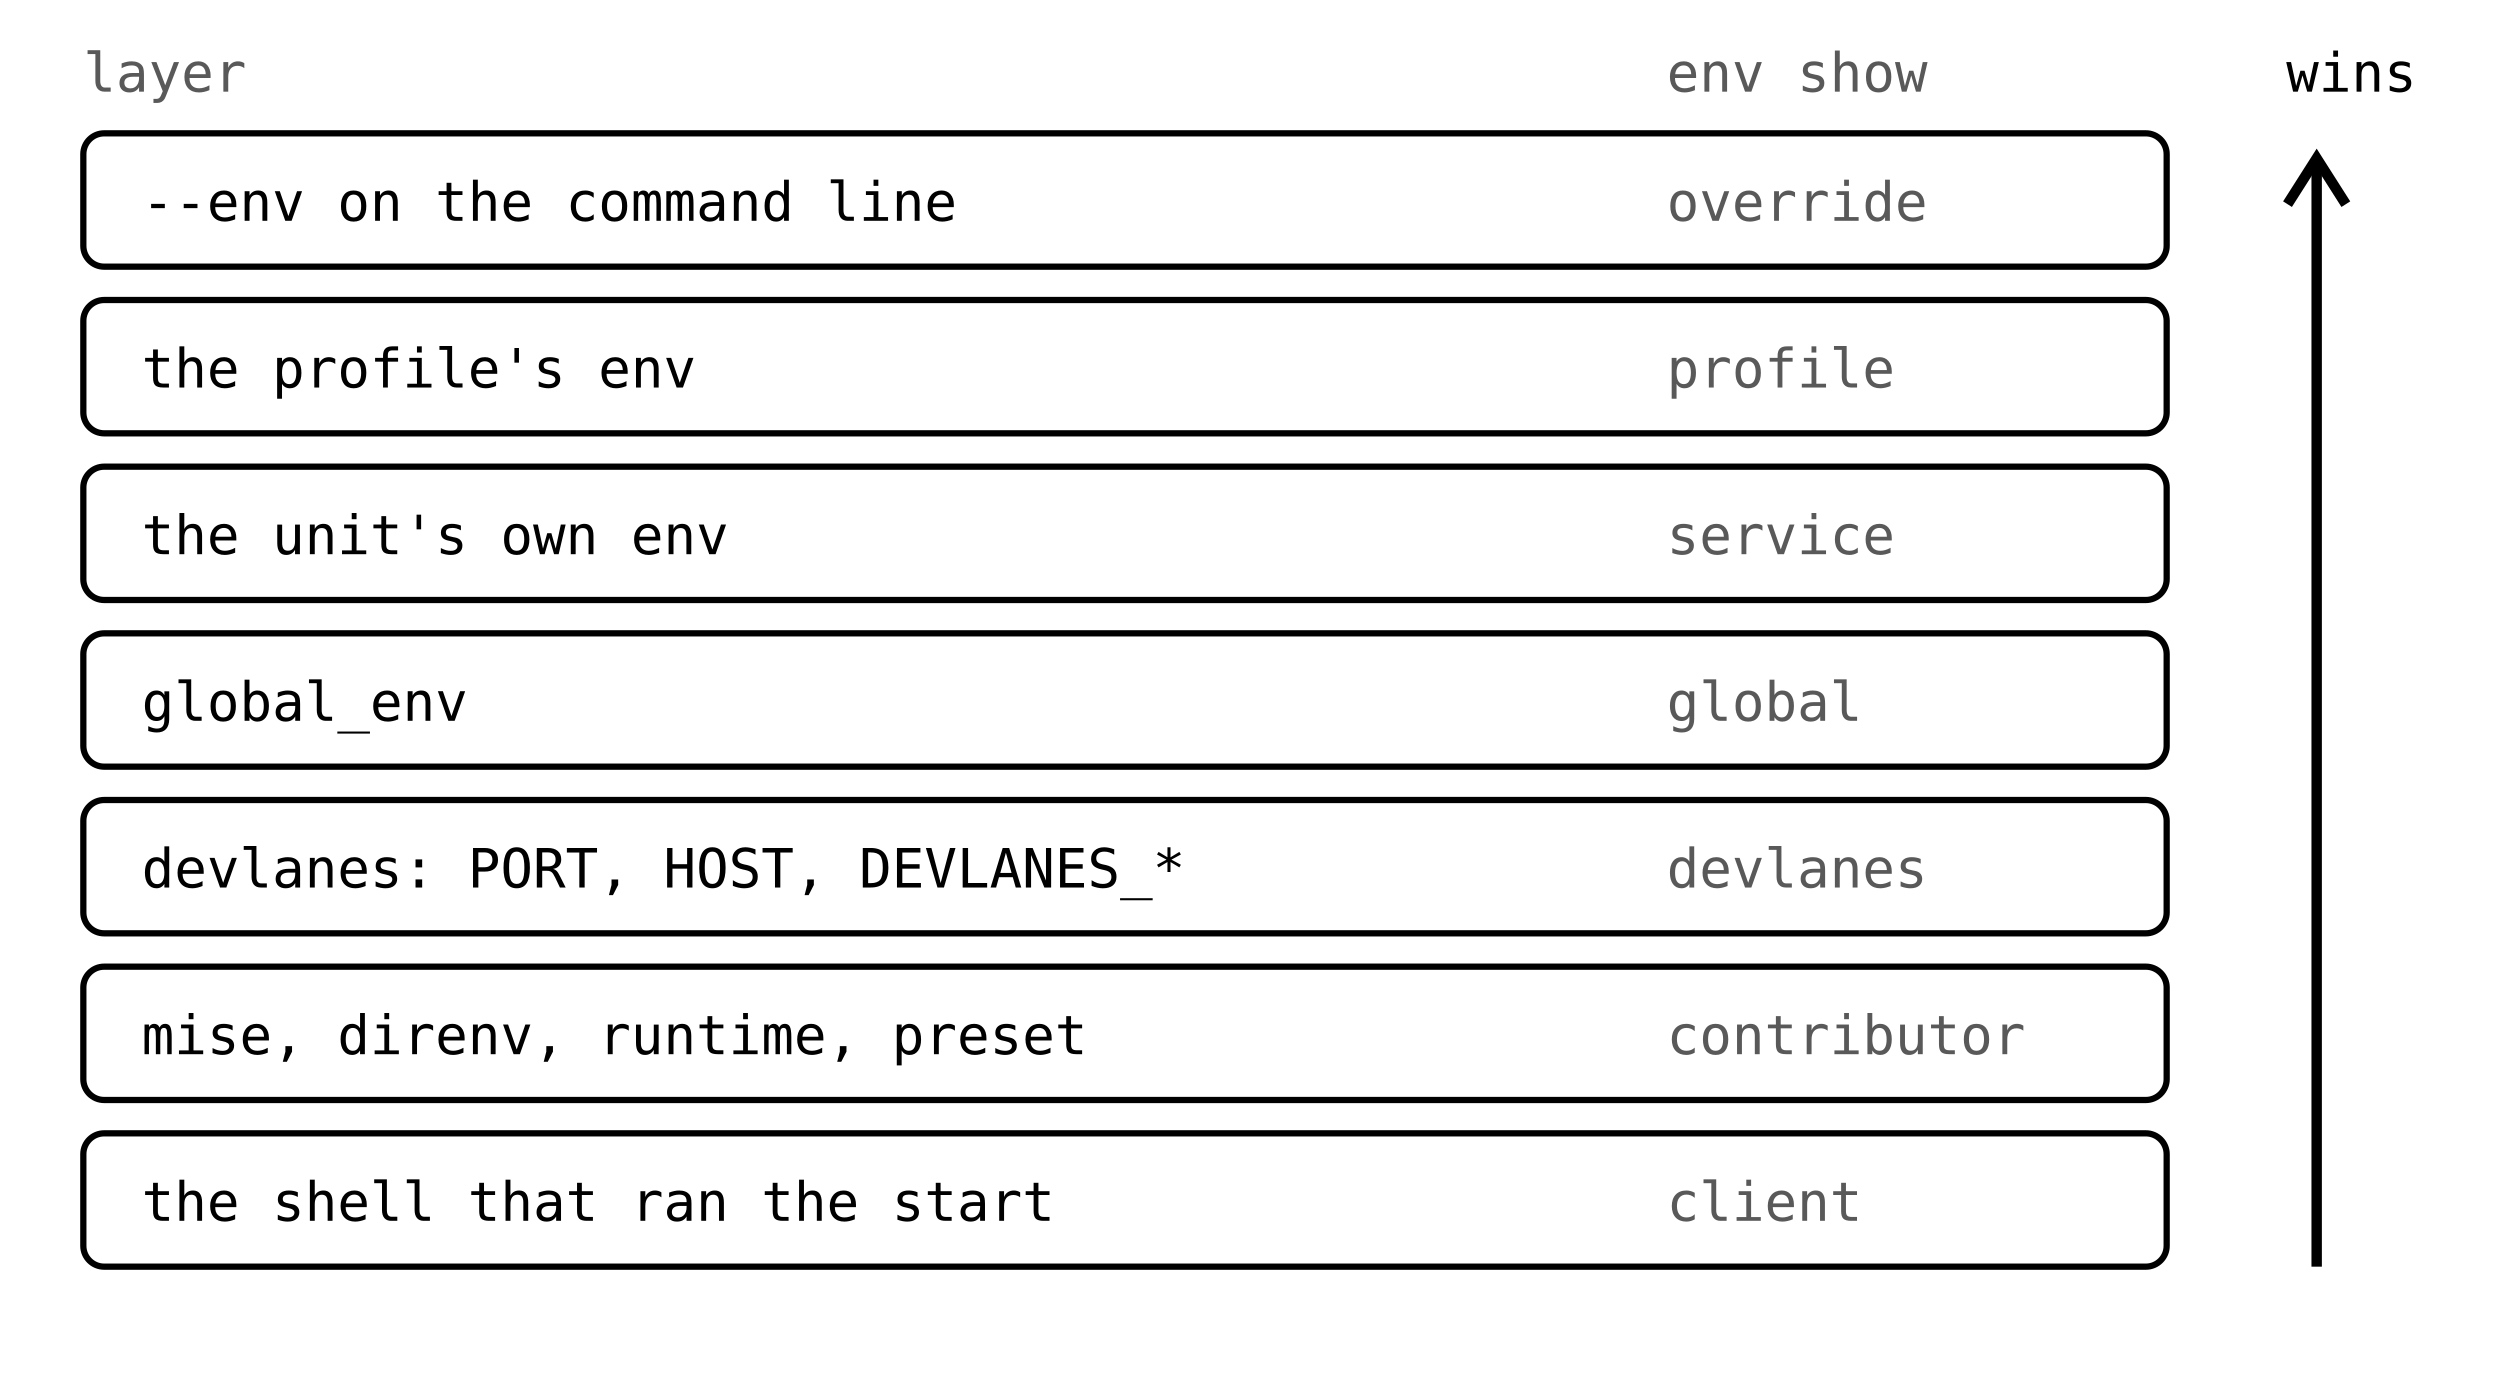
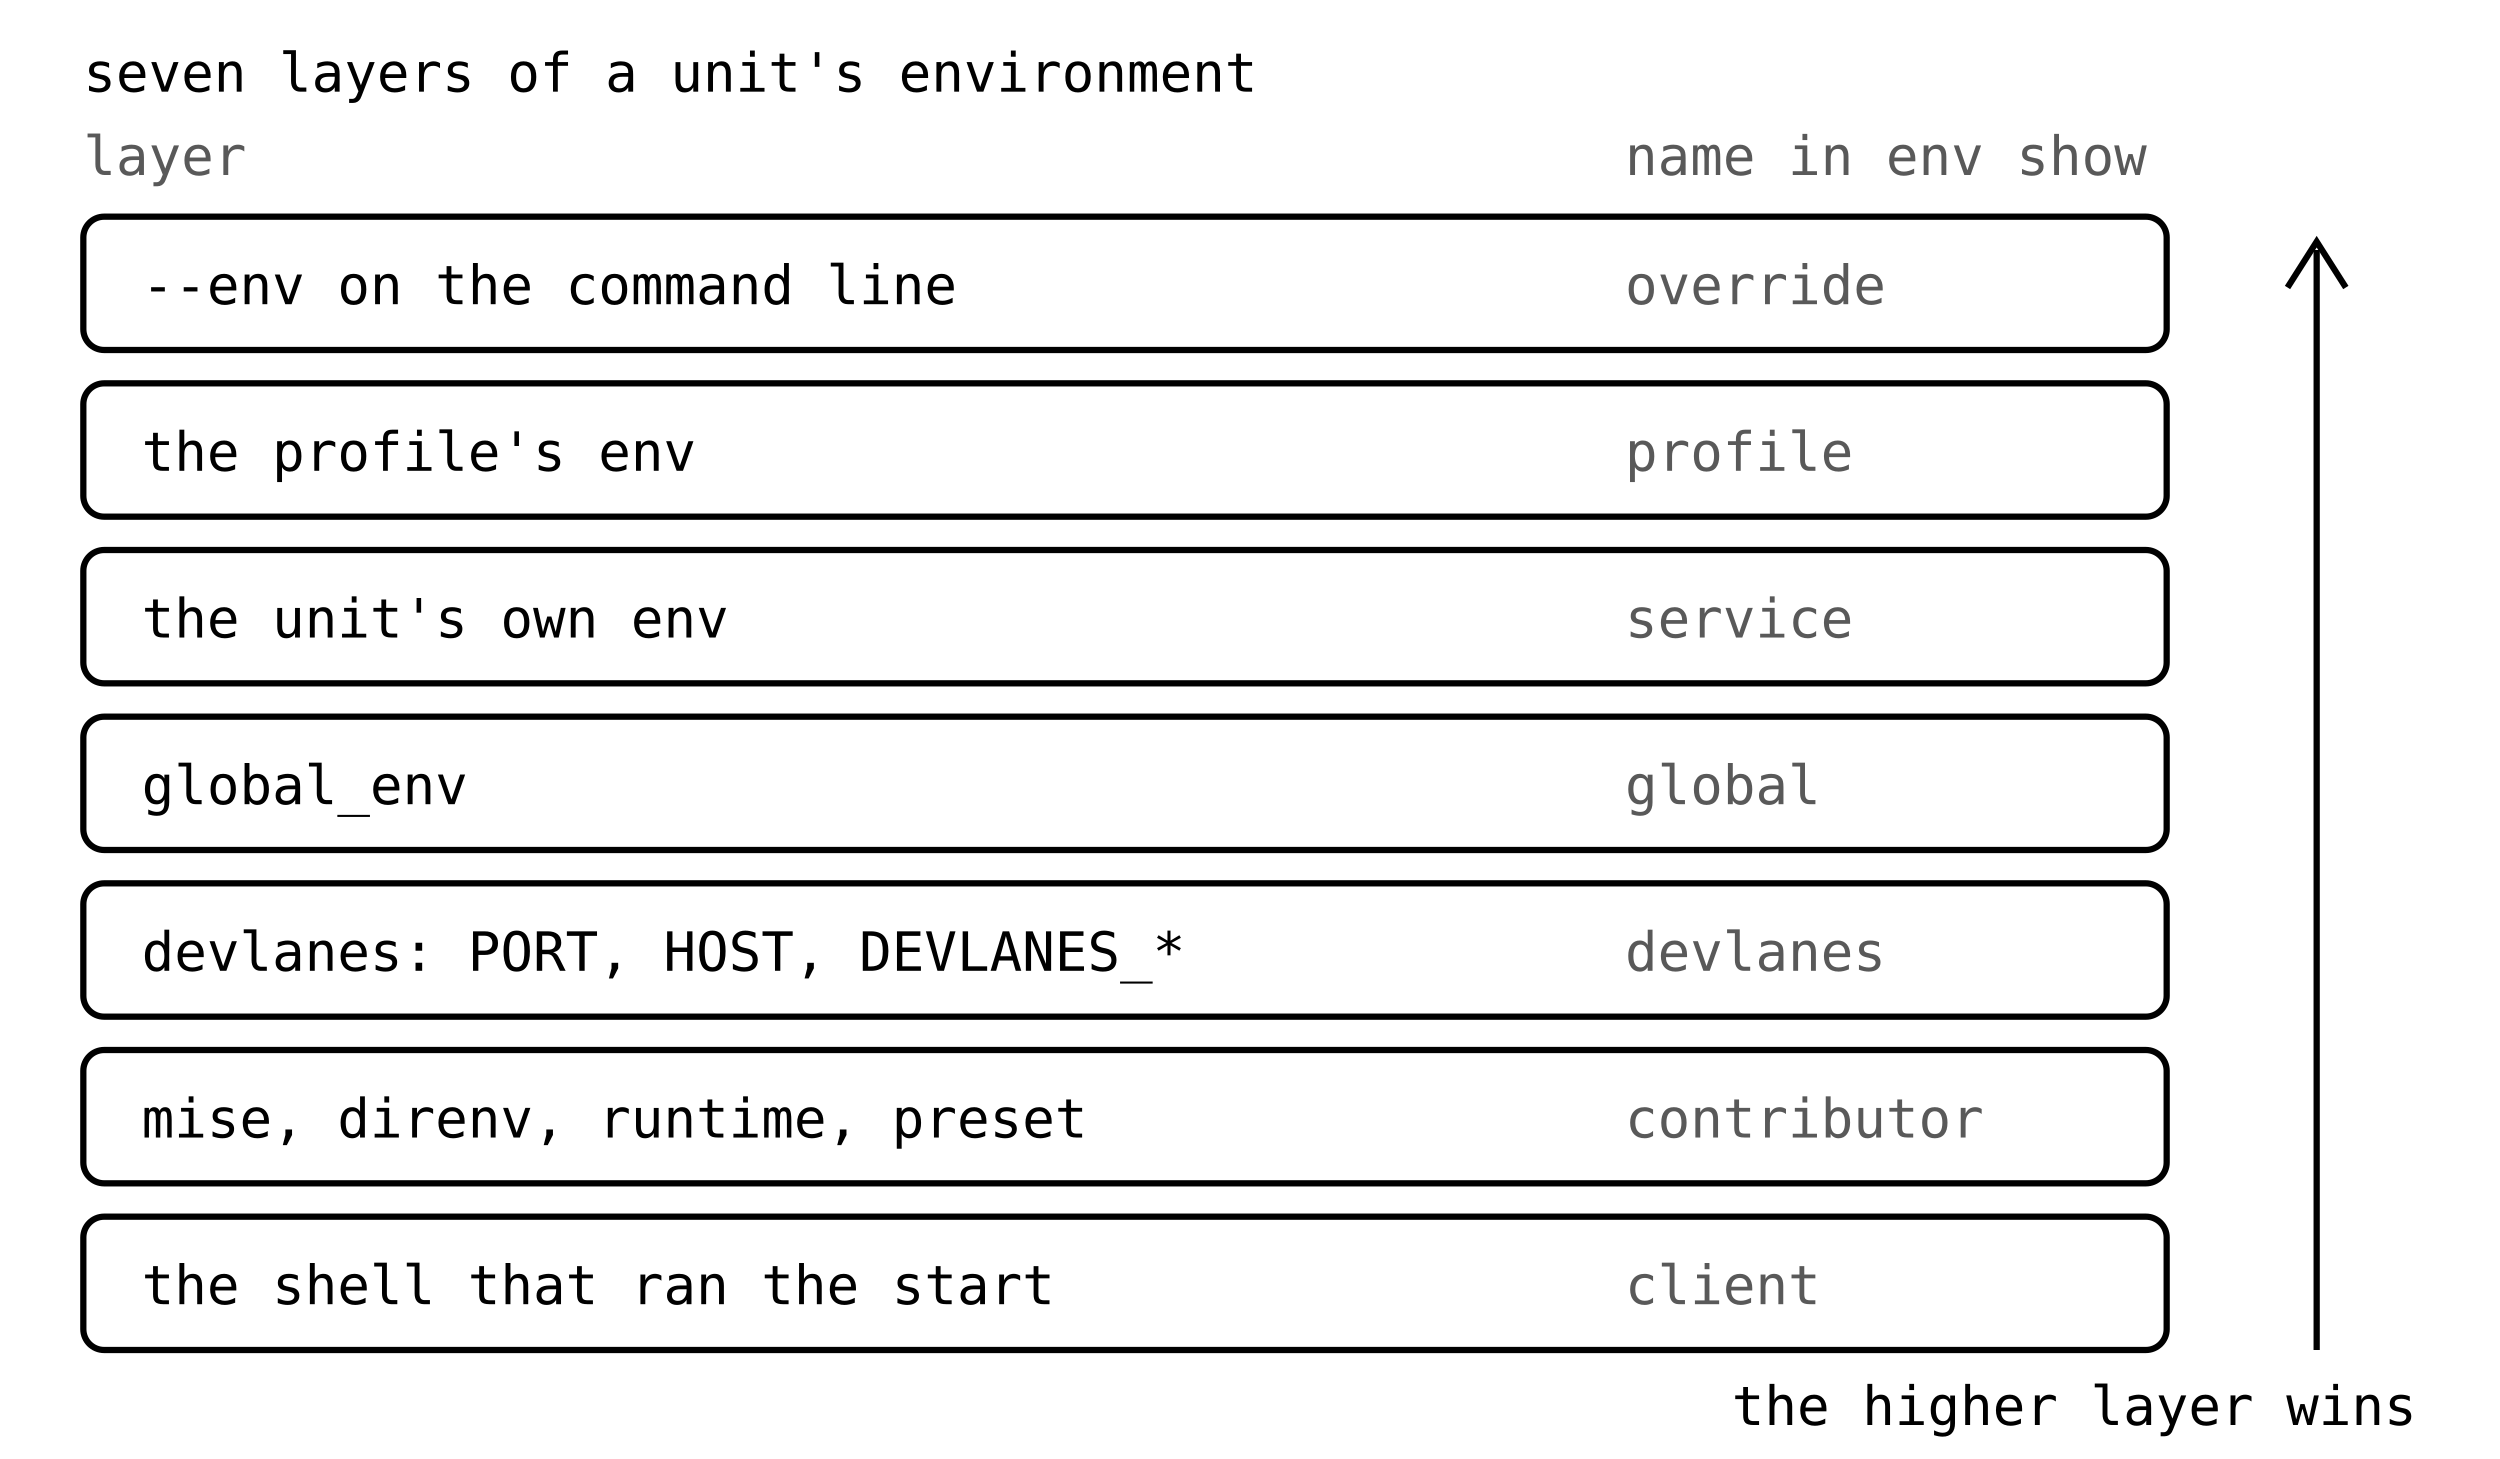
- <svg xmlns="http://www.w3.org/2000/svg" viewBox="0 0 600 330" role="img" font-family="'JetBrains Mono', ui-monospace, monospace" font-size="13">
+ <svg xmlns="http://www.w3.org/2000/svg" viewBox="0 0 600 350" role="img" font-family="'JetBrains Mono', ui-monospace, monospace" font-size="13">
  <style>
    .line { stroke: var(--dl-diagram-line, currentColor); fill: none; stroke-width: 1.5; }
-     .fill { fill: var(--dl-diagram-fill, transparent); stroke: var(--dl-diagram-line, currentColor); stroke-width: 1.5; }
-     .path { stroke: var(--dl-diagram-accent, currentColor); fill: none; stroke-width: 2.5; }
    .label { fill: currentColor; }
    .dim { fill: currentColor; opacity: 0.65; }
  </style>
-   <text class="dim" x="20" y="22">layer</text>
-   <text class="dim" x="400" y="22">env show</text>
-   <rect class="line" x="20" y="32" width="500" height="32" rx="5" />
-   <text class="label" x="34" y="53">--env on the command line</text>
-   <text class="dim" x="400" y="53">override</text>
-   <rect class="line" x="20" y="72" width="500" height="32" rx="5" />
-   <text class="label" x="34" y="93">the profile's env</text>
-   <text class="dim" x="400" y="93">profile</text>
-   <rect class="line" x="20" y="112" width="500" height="32" rx="5" />
-   <text class="label" x="34" y="133">the unit's own env</text>
-   <text class="dim" x="400" y="133">service</text>
-   <rect class="line" x="20" y="152" width="500" height="32" rx="5" />
-   <text class="label" x="34" y="173">global_env</text>
-   <text class="dim" x="400" y="173">global</text>
-   <rect class="fill" x="20" y="192" width="500" height="32" rx="5" />
-   <text class="label" x="34" y="213">devlanes: PORT, HOST, DEVLANES_*</text>
-   <text class="dim" x="400" y="213">devlanes</text>
-   <rect class="fill" x="20" y="232" width="500" height="32" rx="5" />
-   <text class="label" x="34" y="253">mise, direnv, runtime, preset</text>
-   <text class="dim" x="400" y="253">contributor</text>
-   <rect class="fill" x="20" y="272" width="500" height="32" rx="5" />
-   <text class="label" x="34" y="293">the shell that ran the start</text>
-   <text class="dim" x="400" y="293">client</text>
-   <path class="path" d="M 556 304 L 556 40" />
-   <path class="path" d="M 549 49 L 556 38 L 563 49" />
-   <text class="label" x="580" y="22" text-anchor="end">wins</text>
+   <text class="label" x="20" y="22">seven layers of a unit's environment</text>
+   <text class="dim" x="20" y="42">layer</text>
+   <text class="dim" x="390" y="42">name in env show</text>
+   <rect class="line" x="20" y="52" width="500" height="32" rx="5" />
+   <text class="label" x="34" y="73">--env on the command line</text>
+   <text class="dim" x="390" y="73">override</text>
+   <rect class="line" x="20" y="92" width="500" height="32" rx="5" />
+   <text class="label" x="34" y="113">the profile's env</text>
+   <text class="dim" x="390" y="113">profile</text>
+   <rect class="line" x="20" y="132" width="500" height="32" rx="5" />
+   <text class="label" x="34" y="153">the unit's own env</text>
+   <text class="dim" x="390" y="153">service</text>
+   <rect class="line" x="20" y="172" width="500" height="32" rx="5" />
+   <text class="label" x="34" y="193">global_env</text>
+   <text class="dim" x="390" y="193">global</text>
+   <rect class="line" x="20" y="212" width="500" height="32" rx="5" />
+   <text class="label" x="34" y="233">devlanes: PORT, HOST, DEVLANES_*</text>
+   <text class="dim" x="390" y="233">devlanes</text>
+   <rect class="line" x="20" y="252" width="500" height="32" rx="5" />
+   <text class="label" x="34" y="273">mise, direnv, runtime, preset</text>
+   <text class="dim" x="390" y="273">contributor</text>
+   <rect class="line" x="20" y="292" width="500" height="32" rx="5" />
+   <text class="label" x="34" y="313">the shell that ran the start</text>
+   <text class="dim" x="390" y="313">client</text>
+   <path class="line" d="M 556 324 L 556 60" />
+   <path class="line" d="M 549 69 L 556 58 L 563 69" />
+   <text class="label" x="580" y="342" text-anchor="end">the higher layer wins</text>
</svg>
